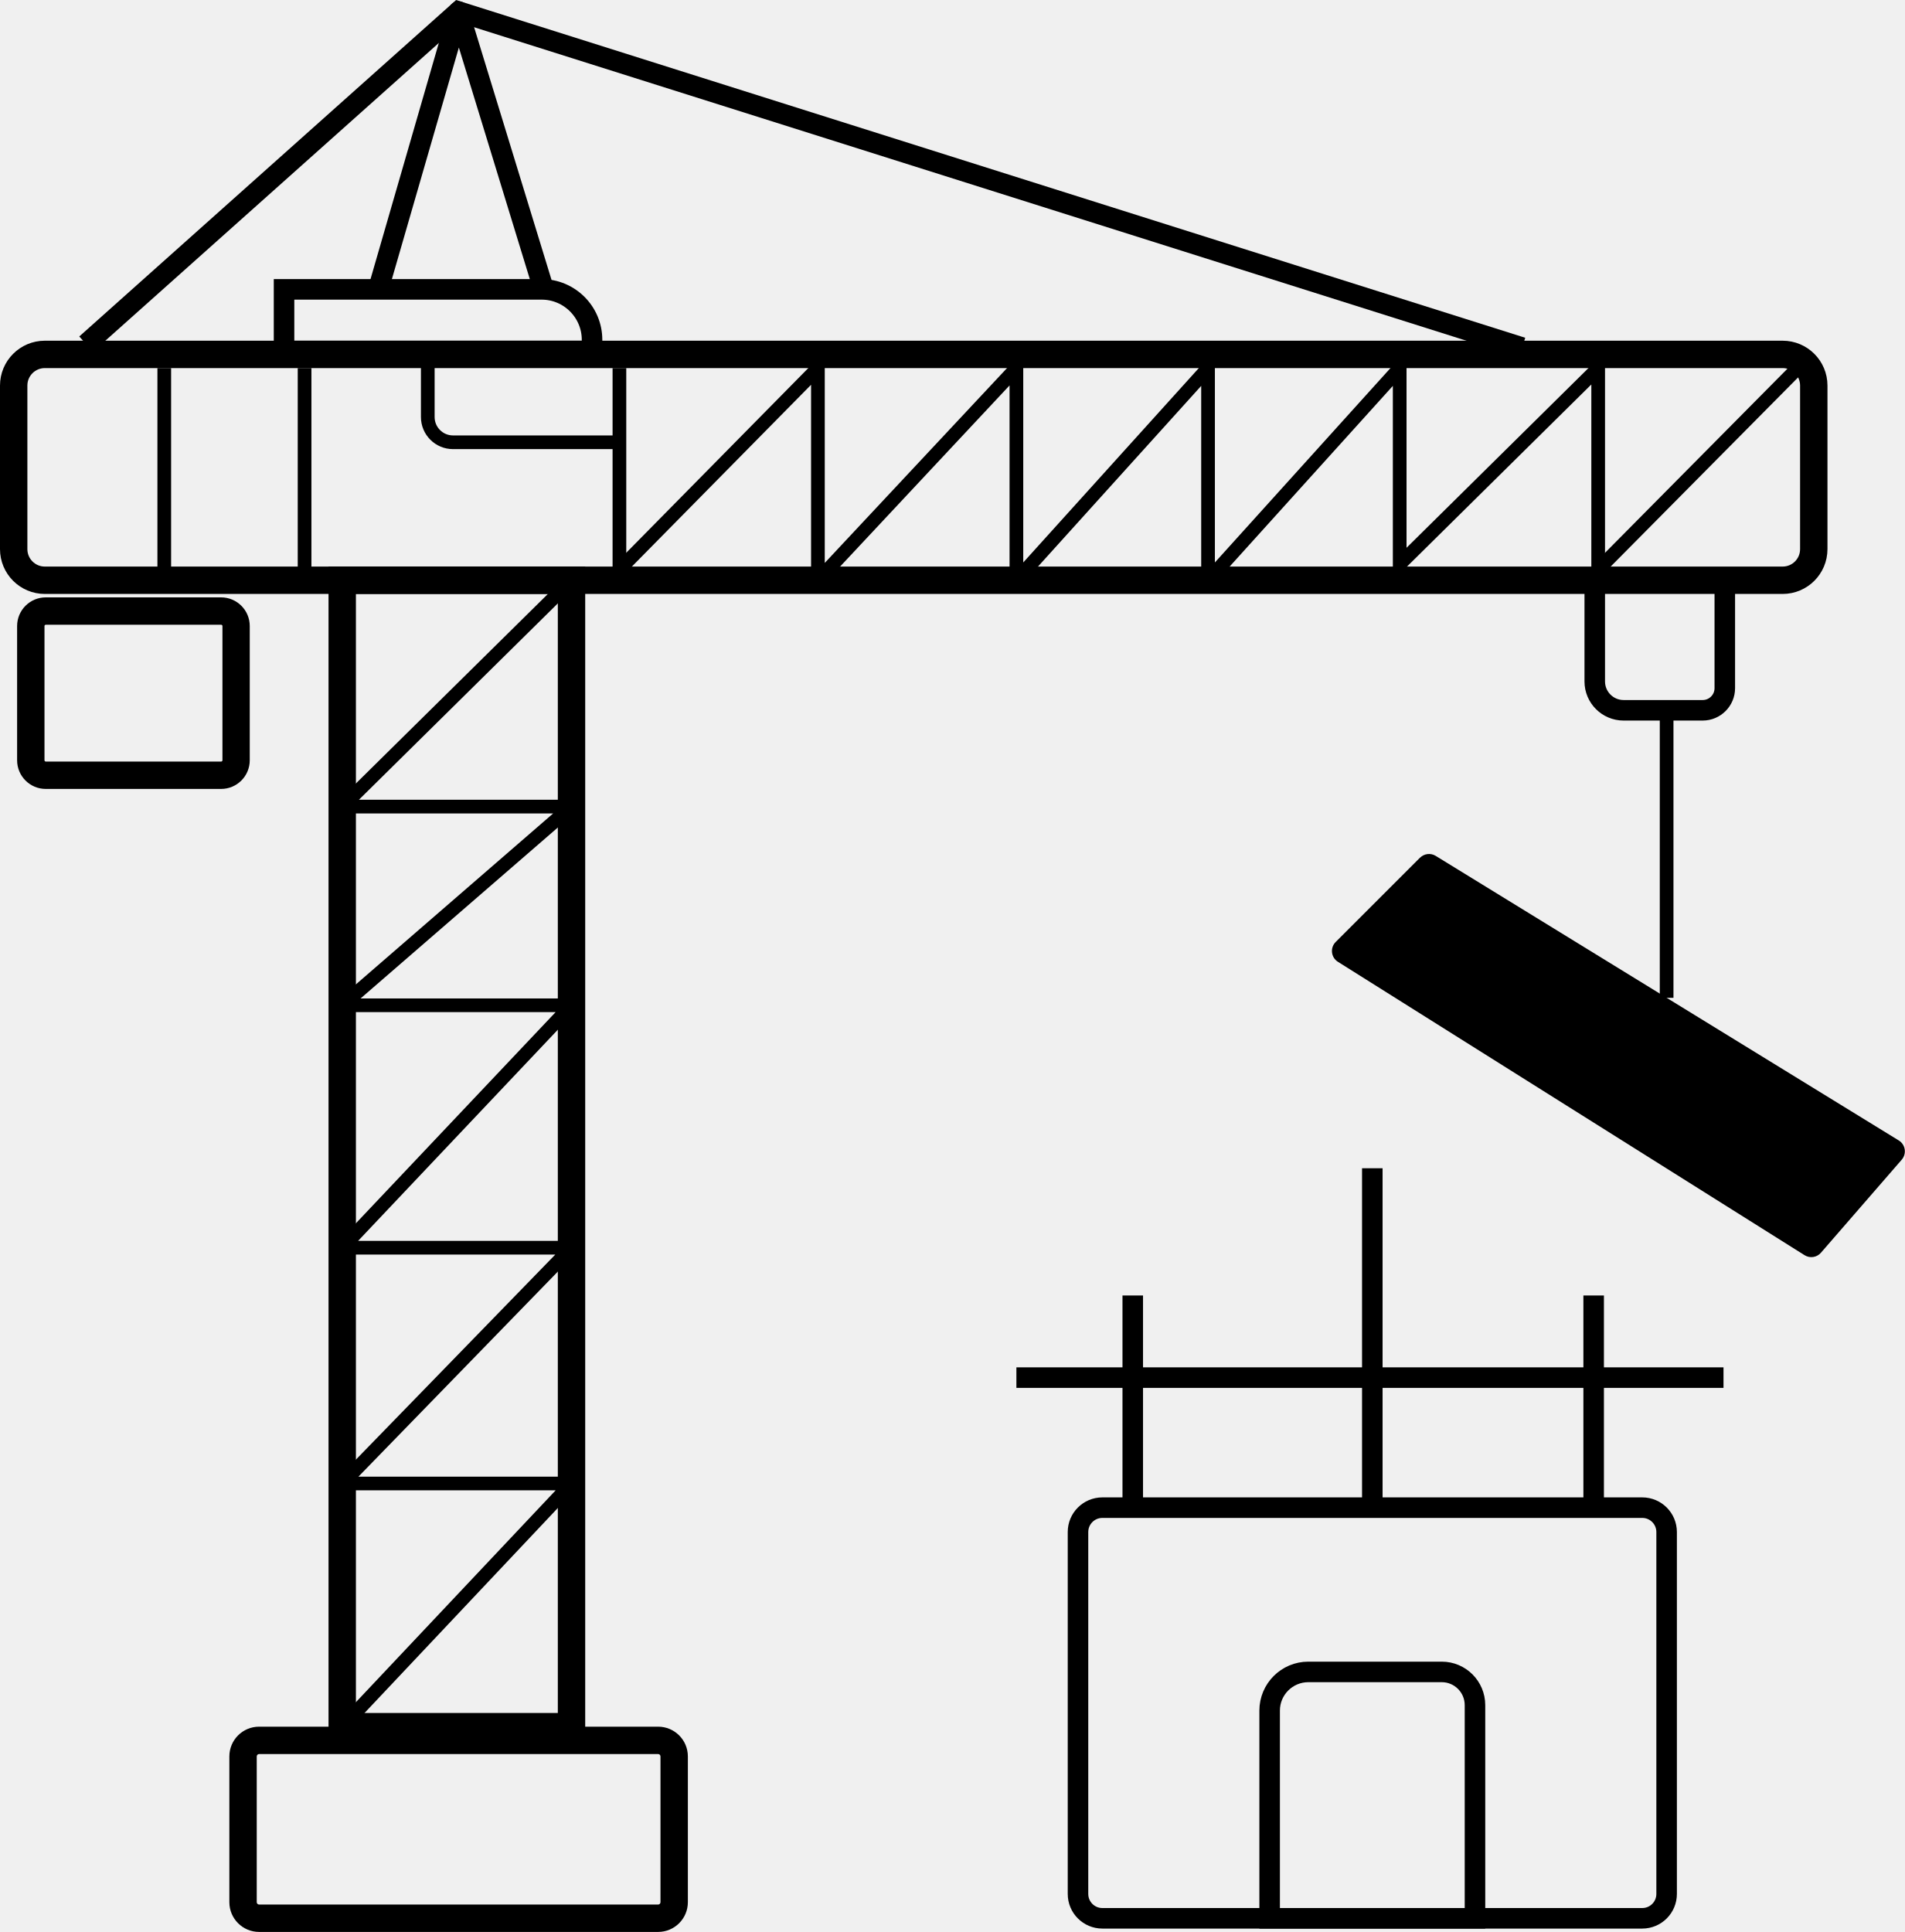
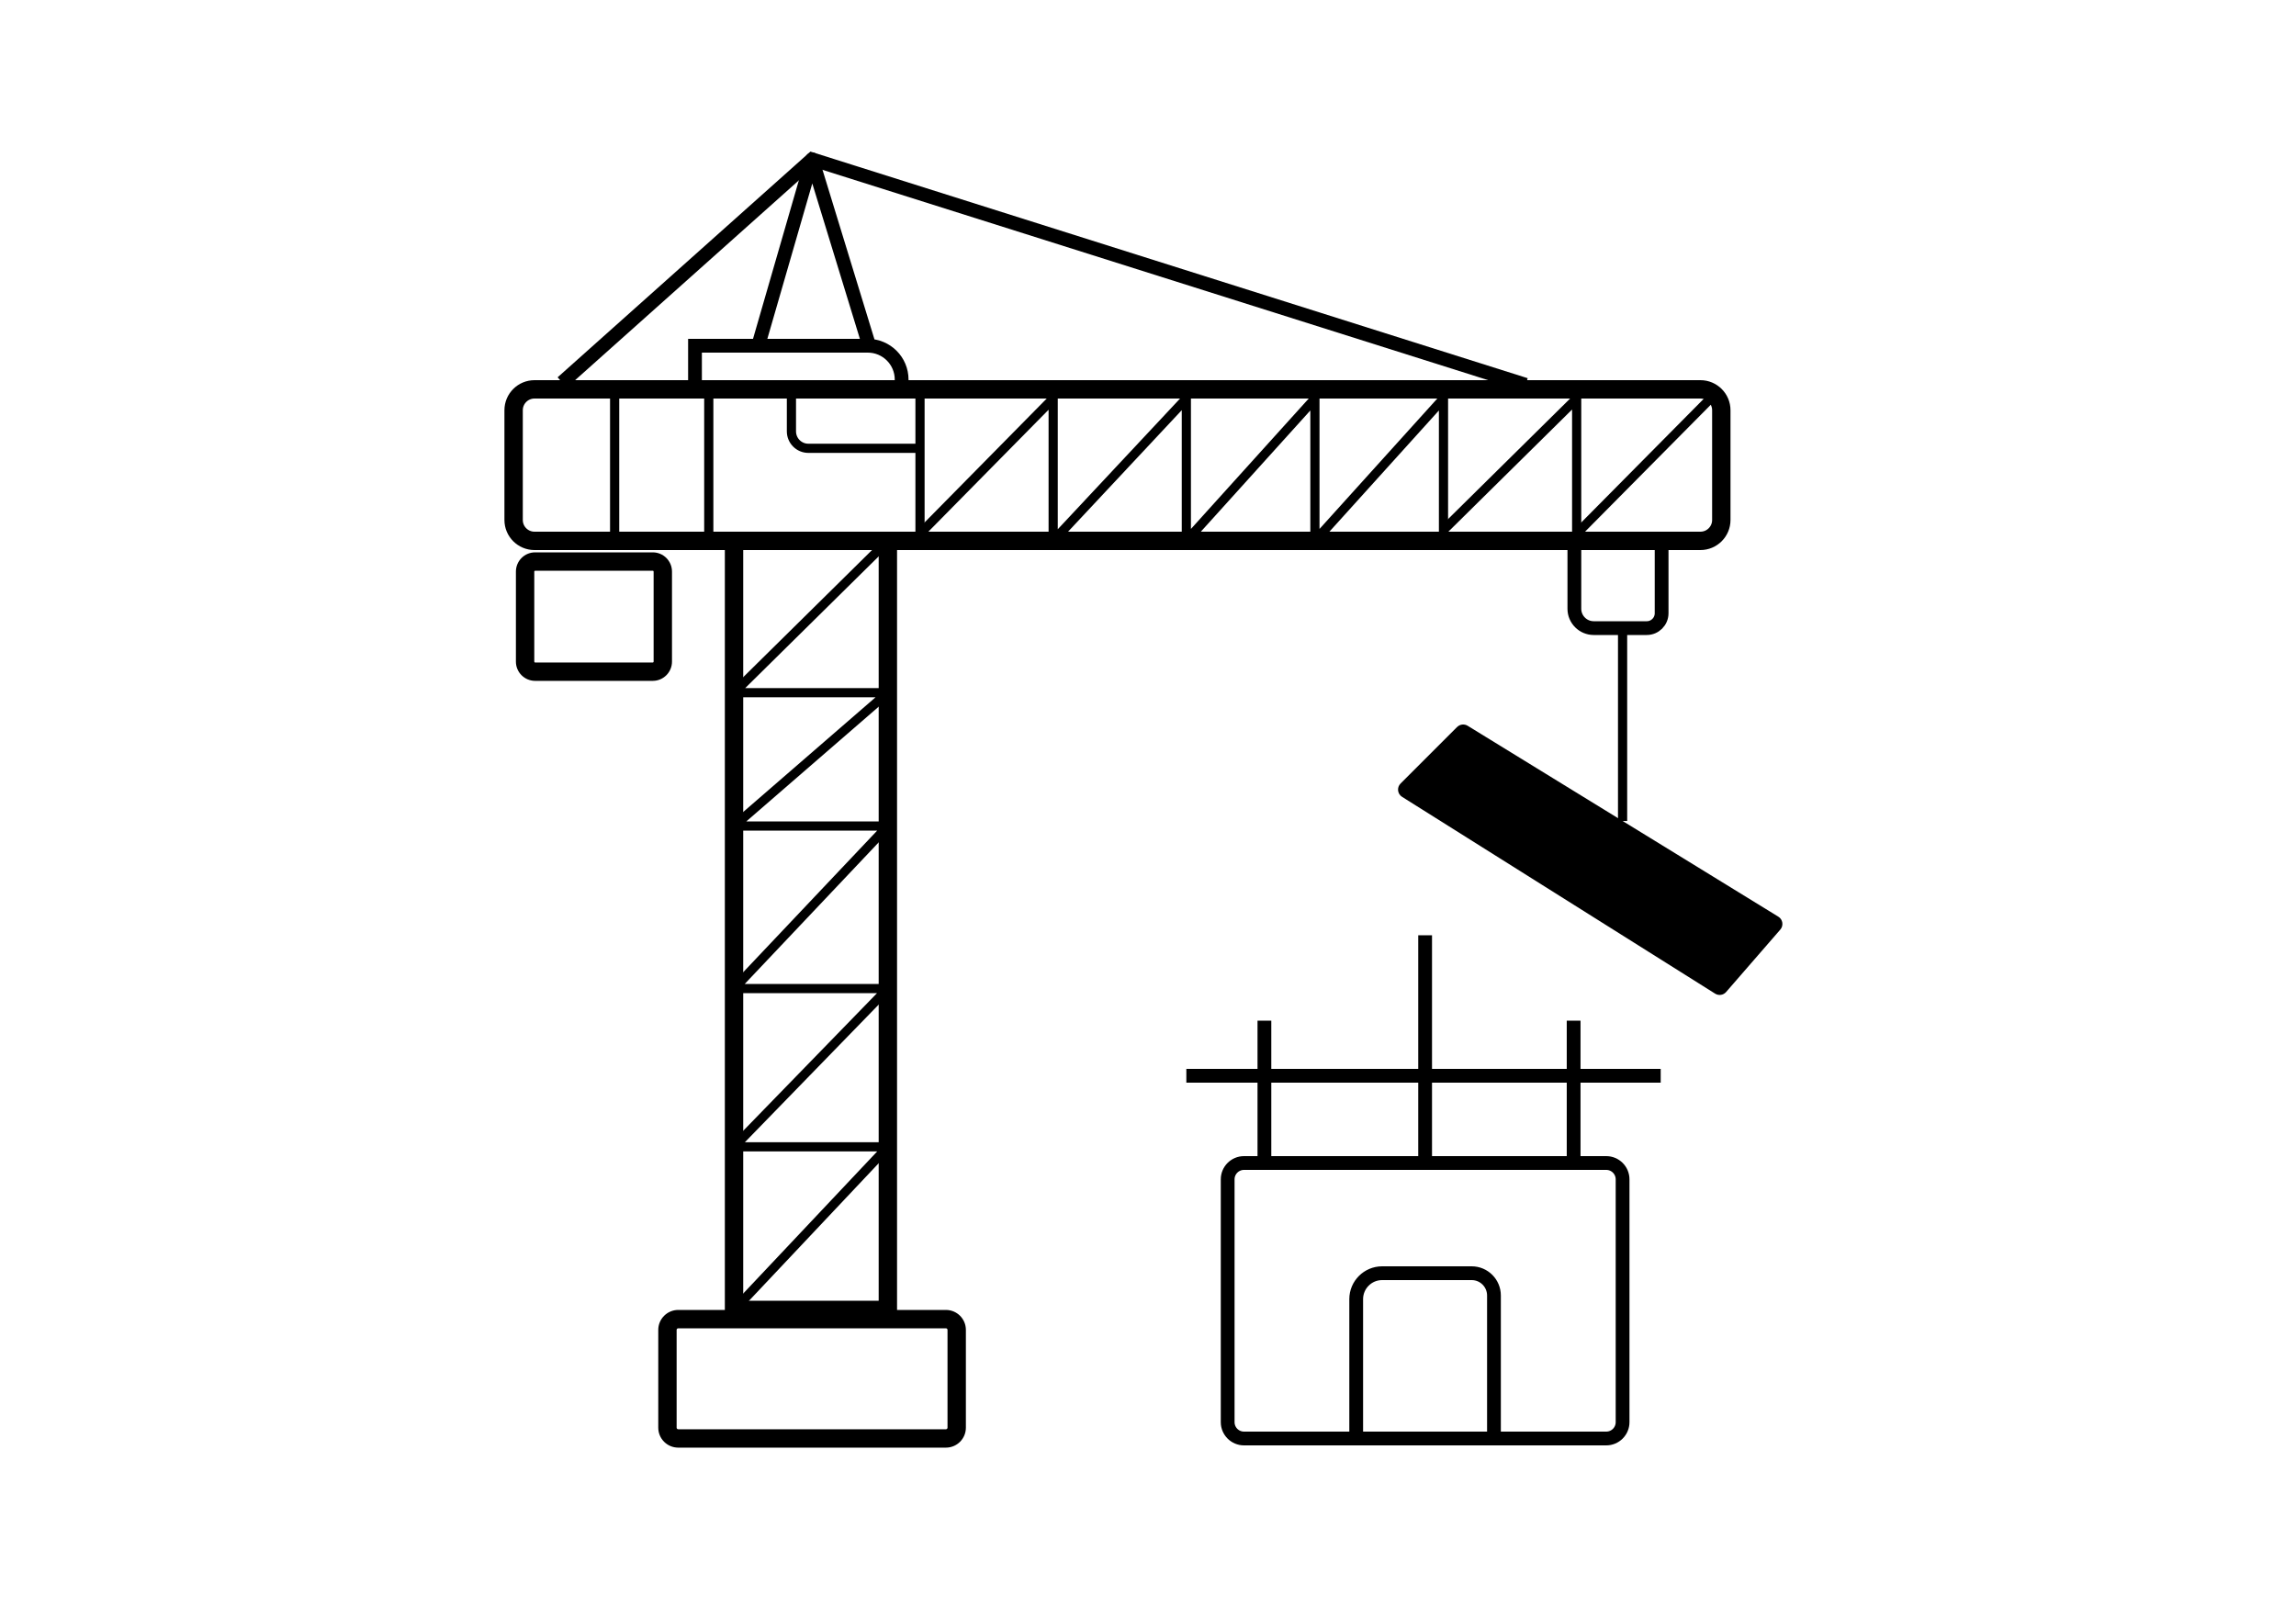
- <svg xmlns="http://www.w3.org/2000/svg" id="Ebene_2" data-name="Ebene 2" viewBox="0 0 278.31 282.28">
-   <g id="Ebene_3" data-name="Ebene 3">
+ <svg xmlns="http://www.w3.org/2000/svg" id="Ebene_2" viewBox="0 0 500 350">
+   <defs>
+     <style>
+       .cls-1 {
+         fill: #fff;
+       }
+ 
+       .cls-2, .cls-3, .cls-4, .cls-5, .cls-6 {
+         fill: none;
+         stroke: #000;
+       }
+ 
+       .cls-2, .cls-4, .cls-5 {
+         stroke-miterlimit: 10;
+       }
+ 
+       .cls-2, .cls-6 {
+         stroke-width: 2px;
+       }
+ 
+       .cls-3 {
+         stroke-linecap: round;
+       }
+ 
+       .cls-3, .cls-5 {
+         stroke-width: 3px;
+       }
+ 
+       .cls-3, .cls-6 {
+         stroke-linejoin: round;
+       }
+ 
+       .cls-4 {
+         stroke-width: 4px;
+       }
+     </style>
+   </defs>
+   <g id="Ebene_3">
    <g id="Bauen">
-       <rect x="2" y="51.78" width="263" height="33" rx="4.55" ry="4.55" style="fill: none; stroke: #000; stroke-miterlimit: 10; stroke-width: 4px;" />
-       <path d="m32.31,91.28c.11,0,.19.09.19.19v19.61c0,.11-.09.19-.19.19H6.69c-.11,0-.19-.09-.19-.19v-19.61c0-.11.09-.19.19-.19h25.61m0-4H6.69c-2.32,0-4.19,1.88-4.19,4.19v19.61c0,2.32,1.88,4.19,4.19,4.19h25.61c2.32,0,4.19-1.88,4.19-4.19v-19.61c0-2.32-1.88-4.19-4.19-4.19h0Z" />
-       <rect x="50" y="84.78" width="33.5" height="167.5" style="fill: none; stroke: #000; stroke-miterlimit: 10; stroke-width: 4px;" />
-       <path d="m96.15,256.28c.2,0,.35.16.35.35v21.29c0,.2-.16.35-.35.35h-58.29c-.2,0-.35-.16-.35-.35v-21.29c0-.2.16-.35.35-.35h58.29m0-4h-58.29c-2.41,0-4.35,1.95-4.35,4.35v21.29c0,2.41,1.95,4.35,4.35,4.35h58.29c2.41,0,4.35-1.95,4.35-4.35v-21.29c0-2.41-1.95-4.35-4.35-4.35h0Z" />
-       <rect x="157.5" y="220.28" width="86" height="60" rx="3.56" ry="3.56" style="fill: none; stroke: #000; stroke-miterlimit: 10; stroke-width: 3px;" />
-       <path d="m191.15,244.28h19.5c2.68,0,4.85,2.18,4.85,4.85v31.15h-30v-30.35c0-3.12,2.53-5.65,5.65-5.65Z" style="fill: none; stroke: #000; stroke-miterlimit: 10; stroke-width: 3px;" />
-       <line x1="200.5" y1="170.69" x2="200.5" y2="220.28" style="fill: none; stroke: #000; stroke-miterlimit: 10; stroke-width: 3px;" />
-       <line x1="165.5" y1="189.28" x2="165.5" y2="220.28" style="fill: none; stroke: #000; stroke-miterlimit: 10; stroke-width: 3px;" />
-       <line x1="232.84" y1="189.28" x2="232.84" y2="220.28" style="fill: none; stroke: #000; stroke-miterlimit: 10; stroke-width: 3px;" />
-       <line x1="148.5" y1="201.28" x2="251.81" y2="201.28" style="fill: none; stroke: #000; stroke-miterlimit: 10; stroke-width: 3px;" />
-       <path d="m207.46,125.32l-12.31,12.31c-.85.85-.69,2.26.33,2.9l68.17,42.86c.78.49,1.8.34,2.4-.36l11.8-13.59c.75-.87.55-2.21-.43-2.81l-67.66-41.58c-.73-.45-1.68-.34-2.29.27Z" />
-       <line x1="243.5" y1="103.72" x2="243.5" y2="145.79" style="fill: none; stroke: #000; stroke-miterlimit: 10; stroke-width: 2px;" />
-       <path d="m233,84.78h19v15.77c0,1.78-1.45,3.23-3.23,3.23h-11.56c-2.32,0-4.21-1.89-4.21-4.21v-14.79h0Z" style="fill: none; stroke: #000; stroke-miterlimit: 10; stroke-width: 3px;" />
-       <path d="m41.5,42.28h37.63c4.07,0,7.37,3.3,7.37,7.37v1.63h-45v-9h0Z" style="fill: none; stroke: #000; stroke-miterlimit: 10; stroke-width: 3px;" />
-       <polyline points="12.58 50.28 67 1.69 222.39 50.78" style="fill: none; stroke: #000; stroke-miterlimit: 10; stroke-width: 3px;" />
-       <polyline points="79.13 41.28 67 1.69 55.55 41.28" style="fill: none; stroke: #000; stroke-linecap: round; stroke-linejoin: round; stroke-width: 3px;" />
-       <polyline points="24 53.78 24 71.2 24 84.78" style="fill: none; stroke: #000; stroke-miterlimit: 10; stroke-width: 2px;" />
-       <polyline points="44.5 53.78 44.5 71.2 44.5 84.78" style="fill: none; stroke: #000; stroke-miterlimit: 10; stroke-width: 2px;" />
-       <polyline points="90.5 53.78 90.5 71.2 90.5 84.78" style="fill: none; stroke: #000; stroke-miterlimit: 10; stroke-width: 2px;" />
-       <polyline points="90.5 83.2 119.5 53.78 119.5 71.2 119.5 84.78 148.5 53.78 148.5 71.2 148.5 84.78 176.5 53.78 176.5 71.2 176.5 84.78 204.5 53.78 204.5 71.2 204.5 84.78" style="fill: none; stroke: #000; stroke-linejoin: round; stroke-width: 2px;" />
-       <polyline points="204.5 82.43 233.5 53.78 233.5 71.2 233.5 84.78" style="fill: none; stroke: #000; stroke-miterlimit: 10; stroke-width: 2px;" />
-       <line x1="233.5" y1="83.2" x2="262.65" y2="53.78" style="fill: none; stroke: #000; stroke-linejoin: round; stroke-width: 2px;" />
-       <path d="m90.5,64.62h-24.31c-2.04,0-3.69-1.65-3.69-3.69v-9.15" style="fill: none; stroke: #000; stroke-miterlimit: 10; stroke-width: 2px;" />
-       <polyline points="83.5 84.78 50 117.85 83.5 117.85 50 146.88 83.5 146.88 50 182.3 83.5 182.3 50 216.75 83.5 216.75 50 252.28" style="fill: none; stroke: #000; stroke-linejoin: round; stroke-width: 2px;" />
+       <rect class="cls-1" width="500" height="350" />
+       <g id="Bauen-2" data-name="Bauen">
+         <rect class="cls-4" x="111.85" y="84.8" width="263" height="33" rx="4.55" ry="4.55" />
+         <path d="M142.15,124.3c.11,0,.19.09.19.19v19.61c0,.11-.09.19-.19.19h-25.61c-.11,0-.19-.09-.19-.19v-19.61c0-.11.09-.19.19-.19h25.61M142.15,120.3h-25.61c-2.32,0-4.19,1.88-4.19,4.19v19.61c0,2.32,1.88,4.19,4.19,4.19h25.61c2.32,0,4.19-1.88,4.19-4.19v-19.61c0-2.32-1.88-4.19-4.19-4.19h0Z" />
+         <rect class="cls-4" x="159.85" y="117.8" width="33.5" height="167.5" />
+         <path d="M205.99,289.3c.2,0,.35.16.35.35v21.29c0,.2-.16.35-.35.35h-58.29c-.2,0-.35-.16-.35-.35v-21.29c0-.2.16-.35.35-.35h58.29M205.99,285.3h-58.29c-2.4,0-4.35,1.95-4.35,4.35v21.29c0,2.41,1.95,4.35,4.35,4.35h58.29c2.41,0,4.35-1.95,4.35-4.35v-21.29c0-2.41-1.95-4.35-4.35-4.35h0Z" />
+         <rect class="cls-5" x="267.35" y="253.3" width="86" height="60" rx="3.56" ry="3.56" />
+         <path class="cls-5" d="M300.99,277.3h19.5c2.68,0,4.85,2.18,4.85,4.85v31.15h-30v-30.35c0-3.12,2.53-5.65,5.65-5.65Z" />
+         <line class="cls-5" x1="310.35" y1="203.7" x2="310.35" y2="253.3" />
+         <line class="cls-5" x1="275.35" y1="222.3" x2="275.35" y2="253.3" />
+         <line class="cls-5" x1="342.69" y1="222.3" x2="342.69" y2="253.3" />
+         <line class="cls-5" x1="258.35" y1="234.3" x2="361.65" y2="234.3" />
+         <path d="M317.31,158.34l-12.31,12.31c-.85.85-.69,2.26.33,2.9l68.17,42.86c.78.49,1.8.34,2.4-.36l11.8-13.59c.75-.87.55-2.21-.43-2.81l-67.66-41.58c-.73-.45-1.68-.34-2.29.27Z" />
+         <line class="cls-2" x1="353.35" y1="136.73" x2="353.35" y2="178.81" />
+         <path class="cls-5" d="M342.85,117.8h19v15.77c0,1.78-1.45,3.23-3.23,3.23h-11.56c-2.32,0-4.21-1.89-4.21-4.21v-14.79h0Z" />
+         <path class="cls-5" d="M151.35,75.3h37.63c4.07,0,7.37,3.3,7.37,7.37v1.63h-45v-9h0Z" />
+         <polyline class="cls-5" points="122.43 83.3 176.85 34.7 332.23 83.8" />
+         <polyline class="cls-3" points="188.98 74.3 176.85 34.7 165.4 74.3" />
+         <polyline class="cls-2" points="133.85 86.8 133.85 104.22 133.85 117.8" />
+         <polyline class="cls-2" points="154.35 86.8 154.35 104.22 154.35 117.8" />
+         <polyline class="cls-2" points="200.35 86.8 200.35 104.22 200.35 117.8" />
+         <polyline class="cls-6" points="200.35 116.22 229.35 86.8 229.35 104.22 229.35 117.8 258.35 86.8 258.35 104.22 258.35 117.8 286.35 86.8 286.35 104.22 286.35 117.8 314.35 86.8 314.35 104.22 314.35 117.8" />
+         <polyline class="cls-2" points="314.35 115.44 343.35 86.8 343.35 104.22 343.35 117.8" />
+         <line class="cls-6" x1="343.35" y1="116.22" x2="372.49" y2="86.8" />
+         <path class="cls-2" d="M200.35,97.64h-24.31c-2.04,0-3.69-1.65-3.69-3.69v-9.15" />
+         <polyline class="cls-6" points="193.35 117.8 159.85 150.86 193.35 150.86 159.85 179.9 193.35 179.9 159.85 215.31 193.35 215.31 159.85 249.77 193.35 249.77 159.85 285.3" />
+       </g>
    </g>
  </g>
</svg>
